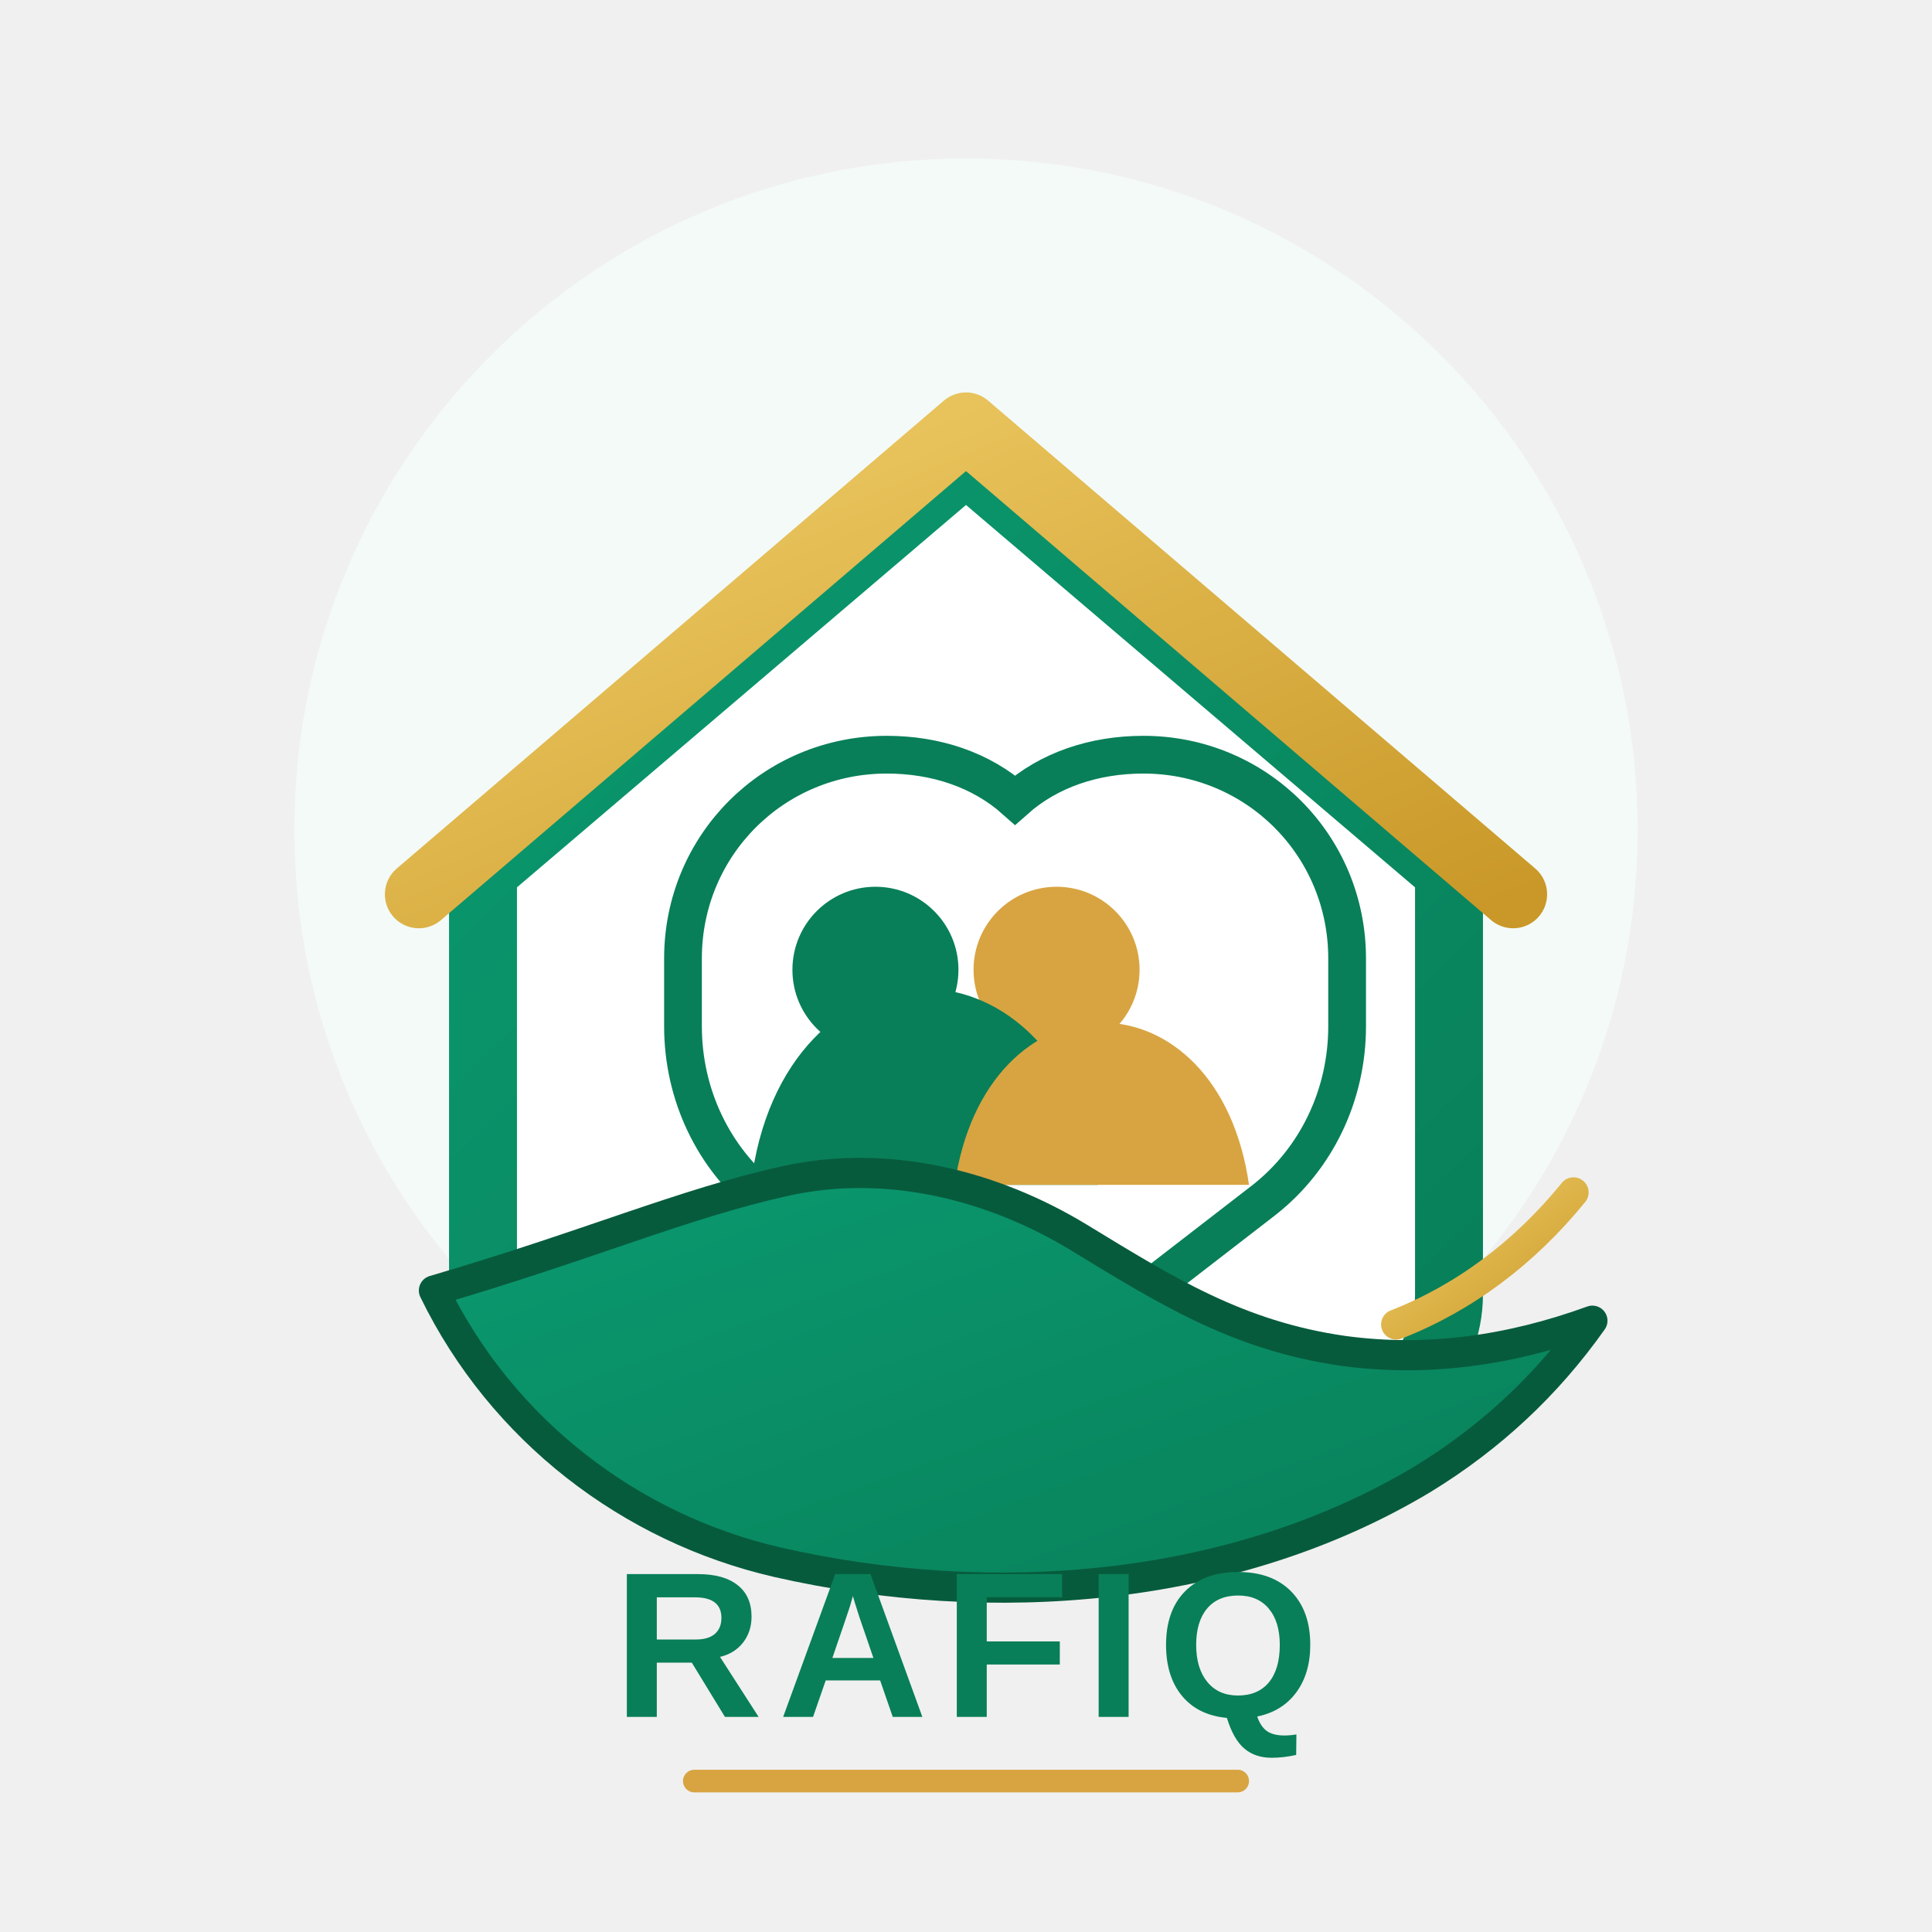
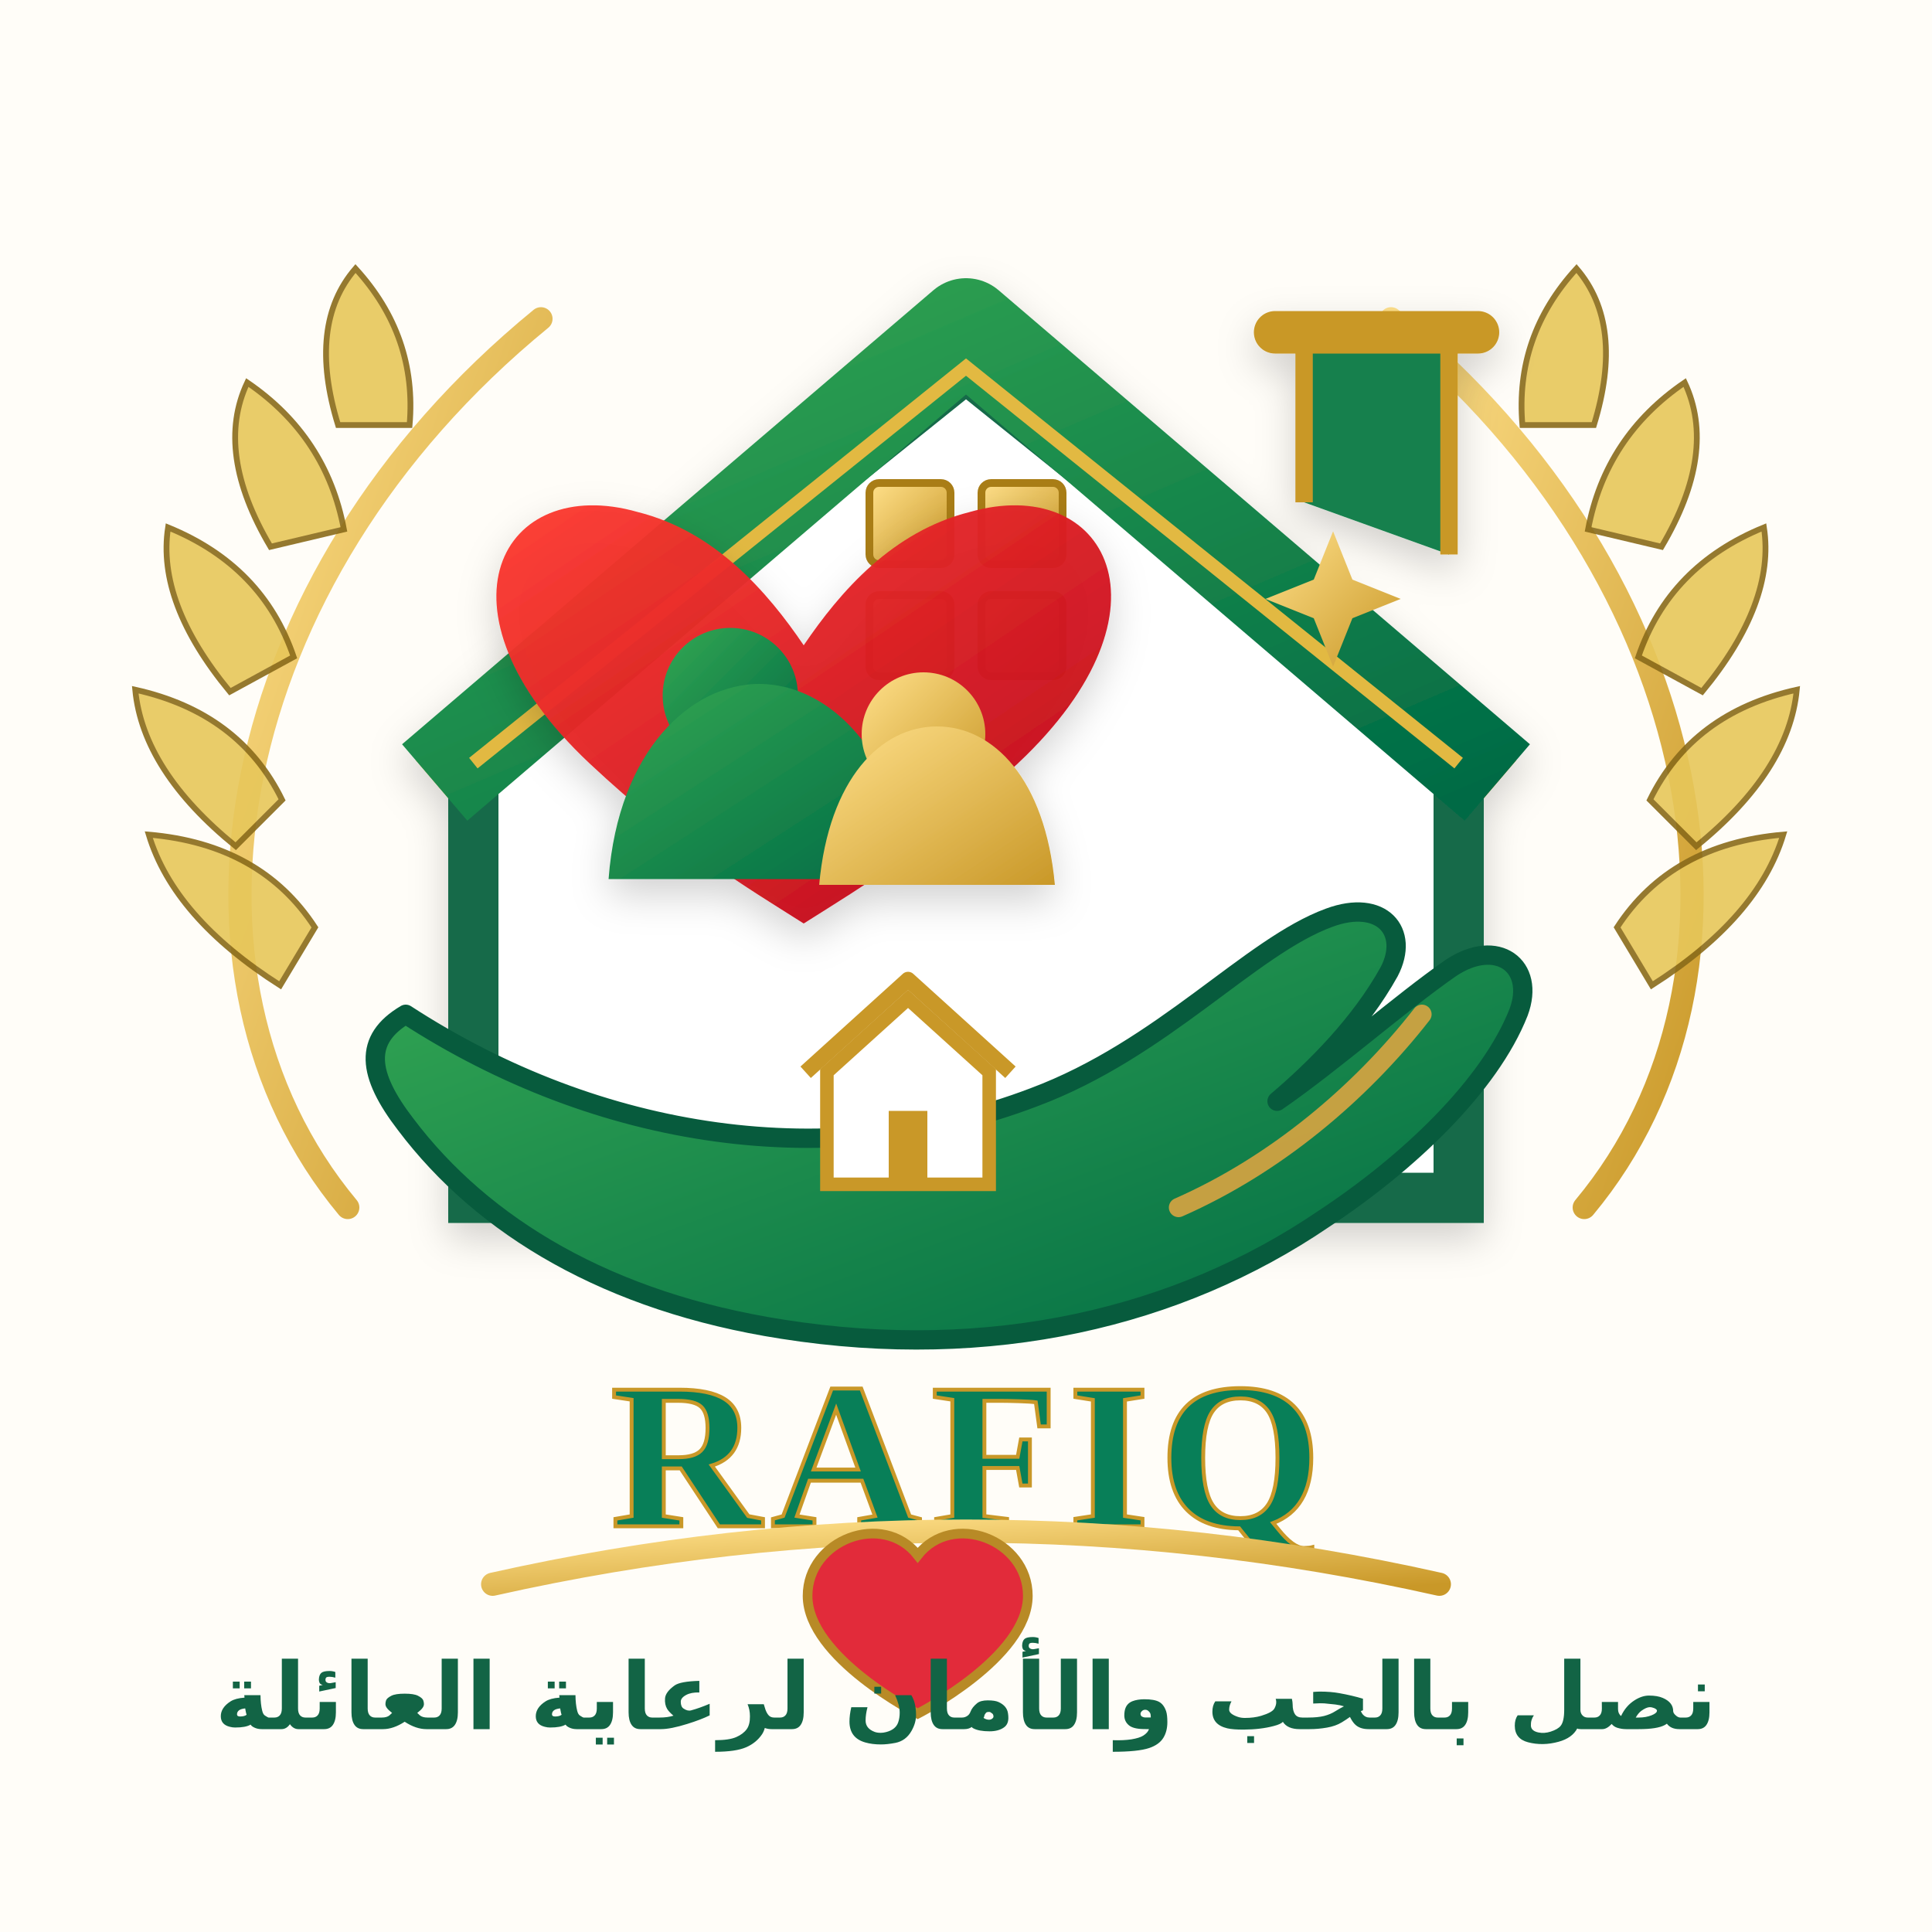
- <svg xmlns="http://www.w3.org/2000/svg" viewBox="0 0 512 512" role="img" aria-labelledby="title desc">
+ <svg xmlns="http://www.w3.org/2000/svg" viewBox="0 0 1000 1000" role="img" aria-labelledby="title desc">
  <defs>
    <linearGradient id="g" x1="0" y1="0" x2="1" y2="1">
-       <stop offset="0" stop-color="#0b9a70" />
-       <stop offset="1" stop-color="#087f58" />
+       <stop offset="0" stop-color="#35a853" />
+       <stop offset="1" stop-color="#006b45" />
    </linearGradient>
    <linearGradient id="gold" x1="0" y1="0" x2="1" y2="1">
-       <stop offset="0" stop-color="#f1cf6a" />
+       <stop offset="0" stop-color="#ffe08a" />
      <stop offset="1" stop-color="#c99828" />
    </linearGradient>
+     <linearGradient id="red" x1="0" y1="0" x2="1" y2="1">
+       <stop offset="0" stop-color="#ff3b30" />
+       <stop offset="1" stop-color="#b50017" />
+     </linearGradient>
+     <filter id="shadow" x="-30%" y="-30%" width="160%" height="160%">
+       <feDropShadow dx="0" dy="8" stdDeviation="10" flood-opacity=".18" />
+     </filter>
  </defs>
-   <circle cx="256" cy="220" r="178" fill="#f4faf7" />
-   <path d="M128 231 256 122l128 109v112c0 18-14 32-32 32H160c-18 0-32-14-32-32Z" fill="white" stroke="url(#g)" stroke-width="18" stroke-linejoin="round" />
-   <path d="M111 237 256 113l145 124" fill="none" stroke="url(#gold)" stroke-width="18" stroke-linecap="round" stroke-linejoin="round" />
-   <path d="M226 375v-77h60v77" fill="#eef8f3" stroke="#087f58" stroke-width="12" />
-   <path d="M181 254c0-30 24-54 54-54 13 0 25 4 34 12 9-8 21-12 34-12 30 0 54 24 54 54v18c0 18-8 35-22 46l-66 51-66-51c-14-11-22-28-22-46Z" fill="#fff" stroke="#087f58" stroke-width="10" />
-   <circle cx="232" cy="257" r="22" fill="#087f58" />
-   <circle cx="280" cy="257" r="22" fill="#d8a441" />
-   <path d="M199 314c4-34 25-52 46-52s42 18 46 52" fill="#087f58" />
-   <path d="M253 314c4-28 21-43 39-43s35 15 39 43" fill="#d8a441" />
-   <path d="M115 342c18 37 52 63 91 72 57 13 121 8 171-22 18-11 33-25 45-42-22 8-44 11-66 8-28-4-47-16-70-30-23-14-51-21-78-15-27 6-52 17-93 29Z" fill="url(#g)" stroke="#075b3d" stroke-width="8" stroke-linejoin="round" />
-   <path d="M370 351c18-7 34-19 47-35" fill="none" stroke="url(#gold)" stroke-width="8" stroke-linecap="round" />
-   <text x="256" y="455" text-anchor="middle" font-family="Arial, Tahoma, sans-serif" font-size="55" font-weight="800" letter-spacing="4" fill="#087f58">RAFIQ</text>
-   <path d="M184 472h144" stroke="#d8a441" stroke-width="6" stroke-linecap="round" />
+   <rect width="1000" height="1000" fill="#fffdf8" />
+   <g fill="none" stroke="url(#gold)" stroke-width="12" stroke-linecap="round">
+     <path d="M180 625 C80 505 115 300 280 165" />
+     <path d="M820 625 C920 505 885 300 720 165" />
+   </g>
+   <g fill="#e7c65a" stroke="#8a6a19" stroke-width="3" opacity=".9">
+     <path d="M145 510q-55-35-68-78q58 5 86 48z" />
+     <path d="M122 438q-48-39-52-81q54 12 76 57z" />
+     <path d="M119 358q-38-46-32-85q49 20 65 67z" />
+     <path d="M140 283q-29-49-12-85q41 28 50 76z" />
+     <path d="M175 220q-16-52 9-81q32 35 28 81z" />
+     <path d="M855 510q55-35 68-78q-58 5-86 48z" />
+     <path d="M878 438q48-39 52-81q-54 12-76 57z" />
+     <path d="M881 358q38-46 32-85q-49 20-65 67z" />
+     <path d="M860 283q29-49 12-85q-41 28-50 76z" />
+     <path d="M825 220q16-52-9-81q-32 35-28 81z" />
+   </g>
+   <g filter="url(#shadow)">
+     <path d="M225 405L500 170l275 235" fill="none" stroke="url(#gold)" stroke-width="30" stroke-linejoin="round" />
+     <path d="M245 395L500 190l255 205v225H245z" fill="#fff" stroke="#146b49" stroke-width="26" />
+     <path d="M225 405L500 170l275 235" fill="none" stroke="url(#g)" stroke-width="52" stroke-linejoin="round" />
+     <path d="M245 395L500 190l255 205" fill="none" stroke="#e2b942" stroke-width="7" />
+     <path d="M675 260v-88h75v115" fill="#16804e" stroke="#c99828" stroke-width="9" />
+     <path d="M660 172h105" stroke="#c99828" stroke-width="22" stroke-linecap="round" />
+     <g fill="url(#gold)" stroke="#a97d18" stroke-width="4">
+       <rect x="450" y="250" width="42" height="42" rx="5" />
+       <rect x="508" y="250" width="42" height="42" rx="5" />
+       <rect x="450" y="308" width="42" height="42" rx="5" />
+       <rect x="508" y="308" width="42" height="42" rx="5" />
+     </g>
+   </g>
+   <g filter="url(#shadow)">
+     <path d="M305 395 C220 315 260 245 330 265 C370 275 397 306 416 334 C435 306 462 275 502 265 C572 245 612 315 527 395 C480 439 446 459 416 478 C386 459 352 439 305 395Z" fill="url(#red)" opacity=".96" />
+     <circle cx="378" cy="360" r="35" fill="url(#g)" />
+     <path d="M315 455c5-67 43-101 78-101s73 34 78 101z" fill="url(#g)" />
+     <circle cx="478" cy="380" r="32" fill="url(#gold)" />
+     <path d="M424 458c5-55 32-82 61-82s56 27 61 82z" fill="url(#gold)" />
+   </g>
+   <path d="M210 525 C310 590 430 608 535 568 C602 543 647 490 688 475 C715 465 730 482 719 503 C704 530 681 553 661 570 C690 550 725 519 751 501 C775 485 795 500 786 524 C771 562 729 602 685 631 C610 682 513 705 405 688 C315 674 250 635 210 582 C190 556 188 538 210 525Z" fill="url(#g)" stroke="#075b3d" stroke-width="10" stroke-linejoin="round" />
+   <path d="M610 625c50-22 94-59 126-100" fill="none" stroke="#d8a441" stroke-width="10" stroke-linecap="round" opacity=".9" />
+   <path d="M428 555l42-38 42 38v58h-84z" fill="#fff" stroke="#c99828" stroke-width="7" />
+   <path d="M417 555l53-48 53 48" fill="none" stroke="#c99828" stroke-width="8" stroke-linejoin="round" />
+   <rect x="460" y="575" width="20" height="38" fill="#c99828" />
+   <path d="M690 275l10 25 25 10-25 10-10 25-10-25-25-10 25-10z" fill="url(#gold)" />
+   <text x="500" y="790" text-anchor="middle" font-family="Georgia, 'Times New Roman', serif" font-size="108" font-weight="800" letter-spacing="5" fill="#087f58" stroke="#c99828" stroke-width="2">RAFIQ</text>
+   <path d="M255 820 Q500 765 745 820" fill="none" stroke="url(#gold)" stroke-width="12" stroke-linecap="round" />
+   <path d="M475 805c-18-23-57-8-57 21c0 32 57 61 57 61s57-29 57-61c0-29-39-44-57-21z" fill="#e22b3a" stroke="#b88a26" stroke-width="5" />
+   <text x="500" y="895" text-anchor="middle" direction="rtl" font-family="Tahoma, Arial, sans-serif" font-size="48" font-weight="800" fill="#126445">نصل بالحب والأمان لرعاية العائلة</text>
</svg>
